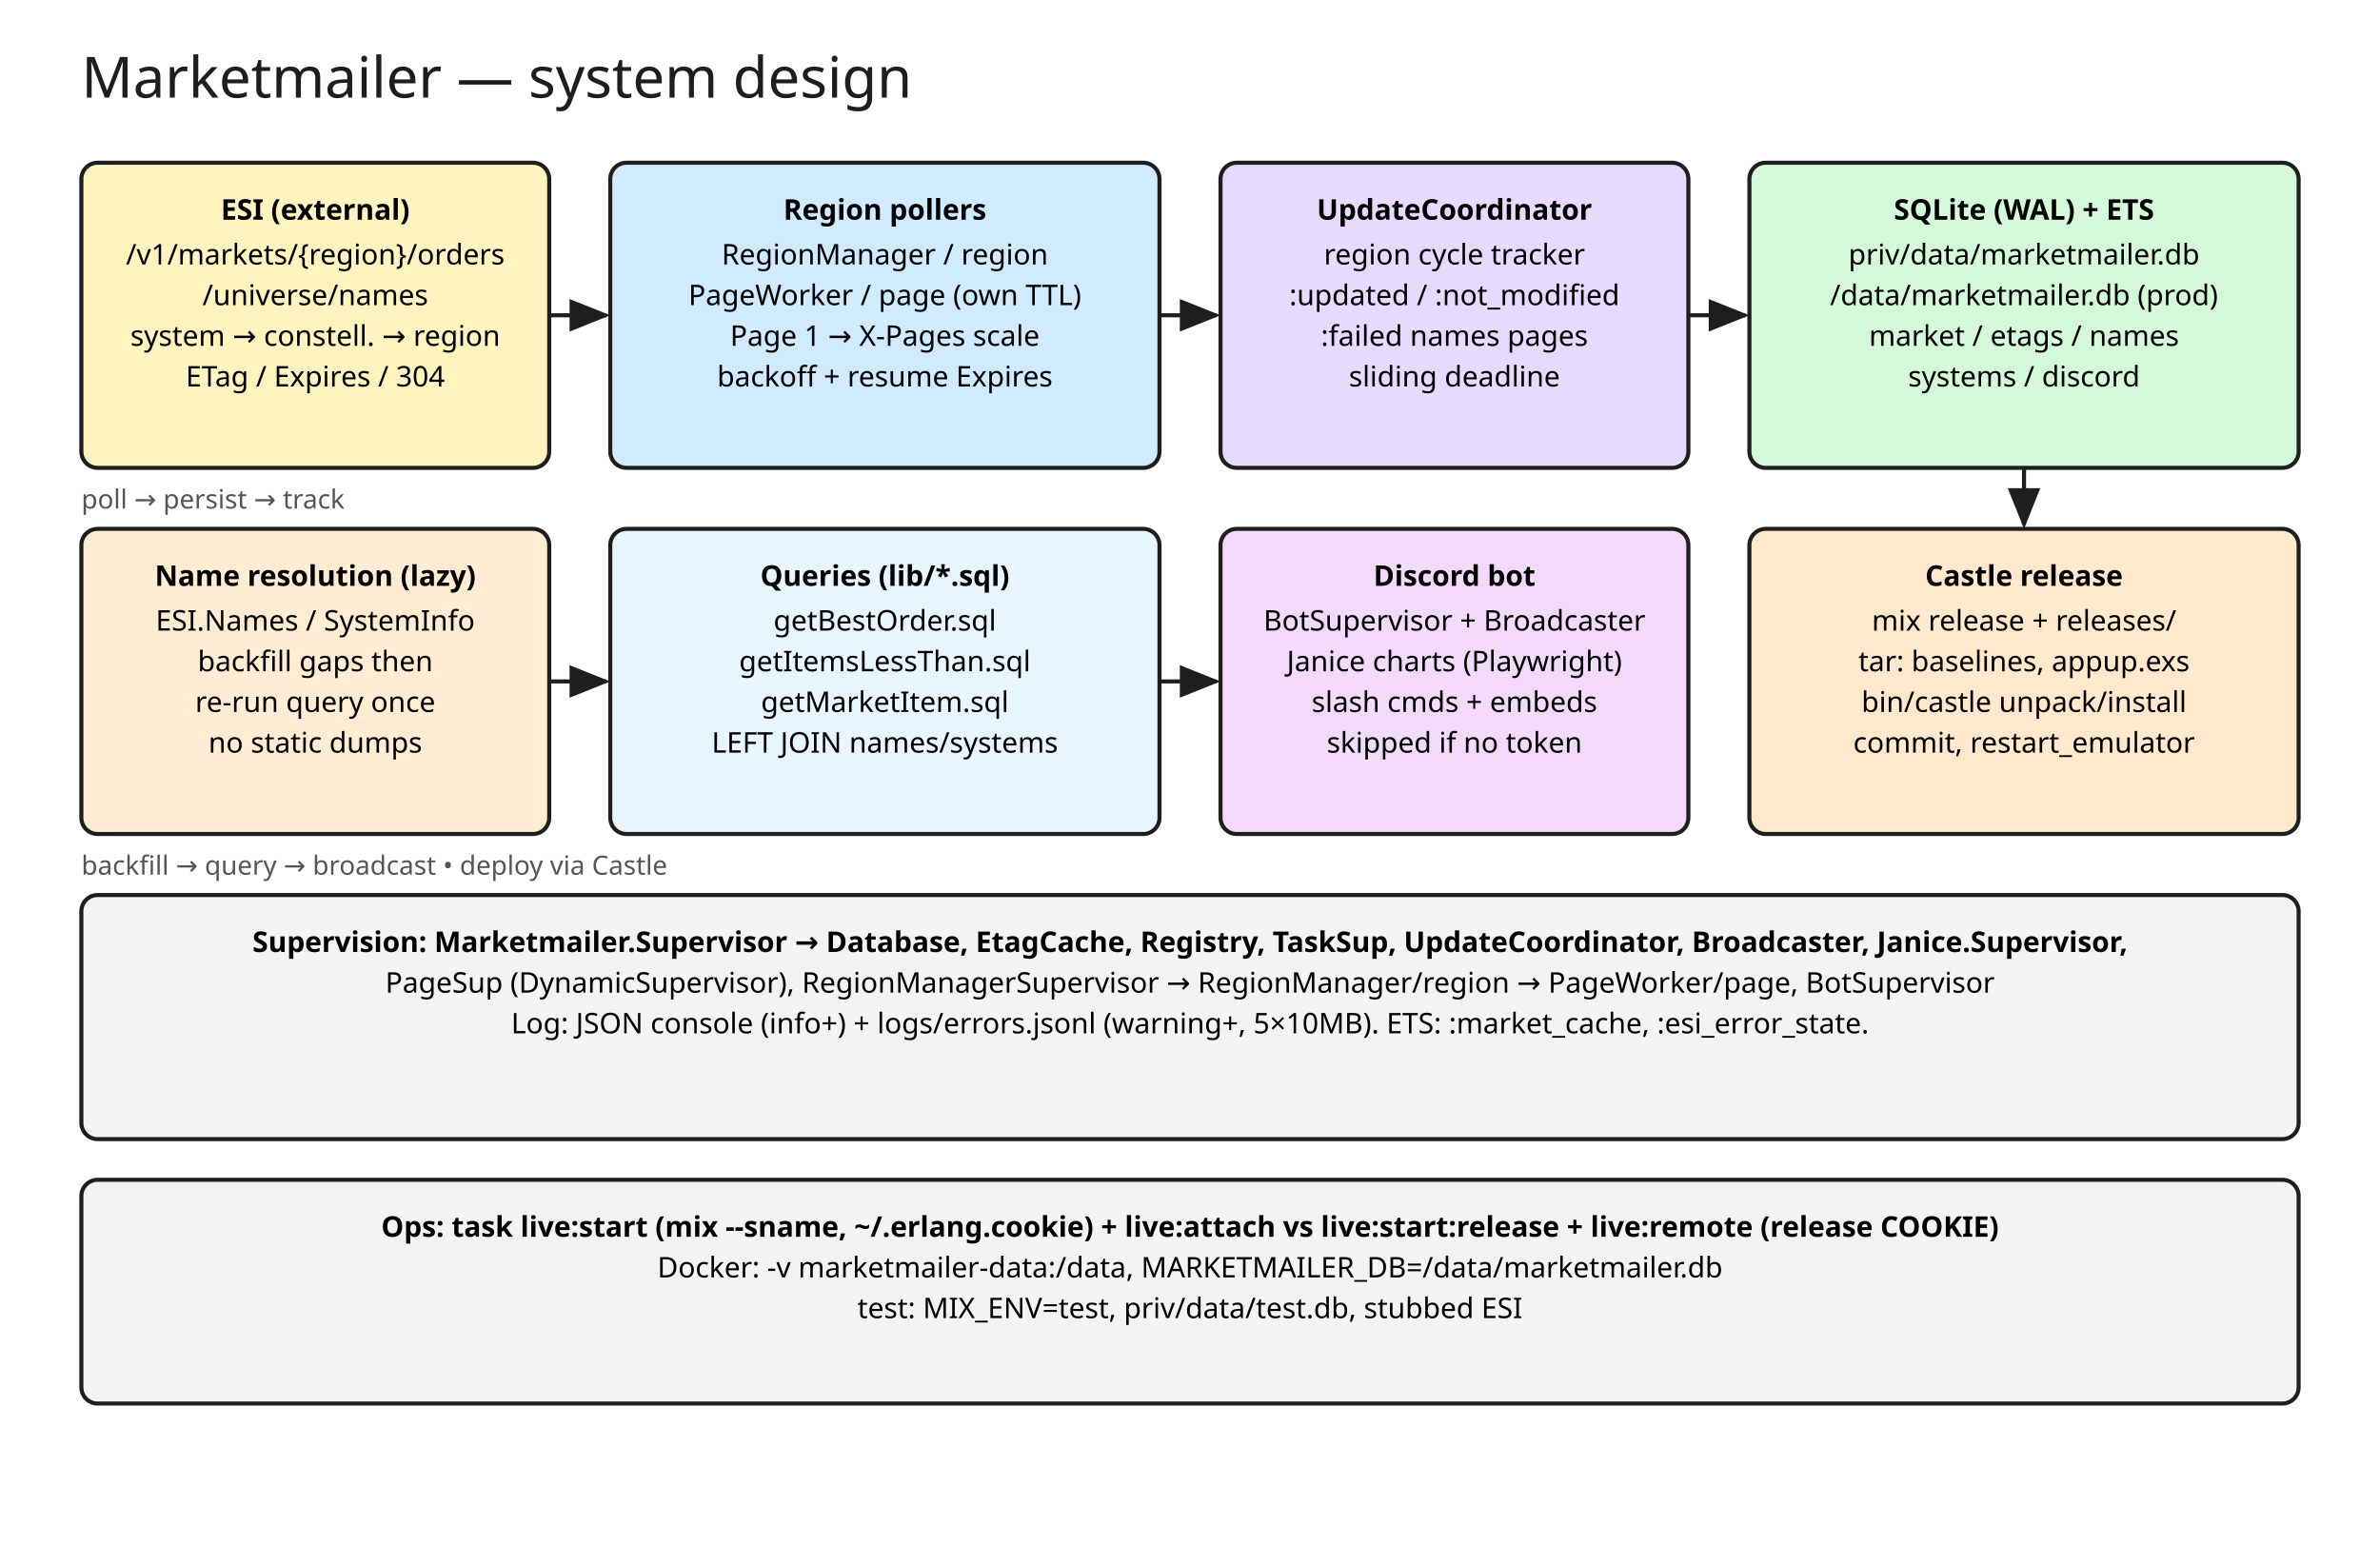
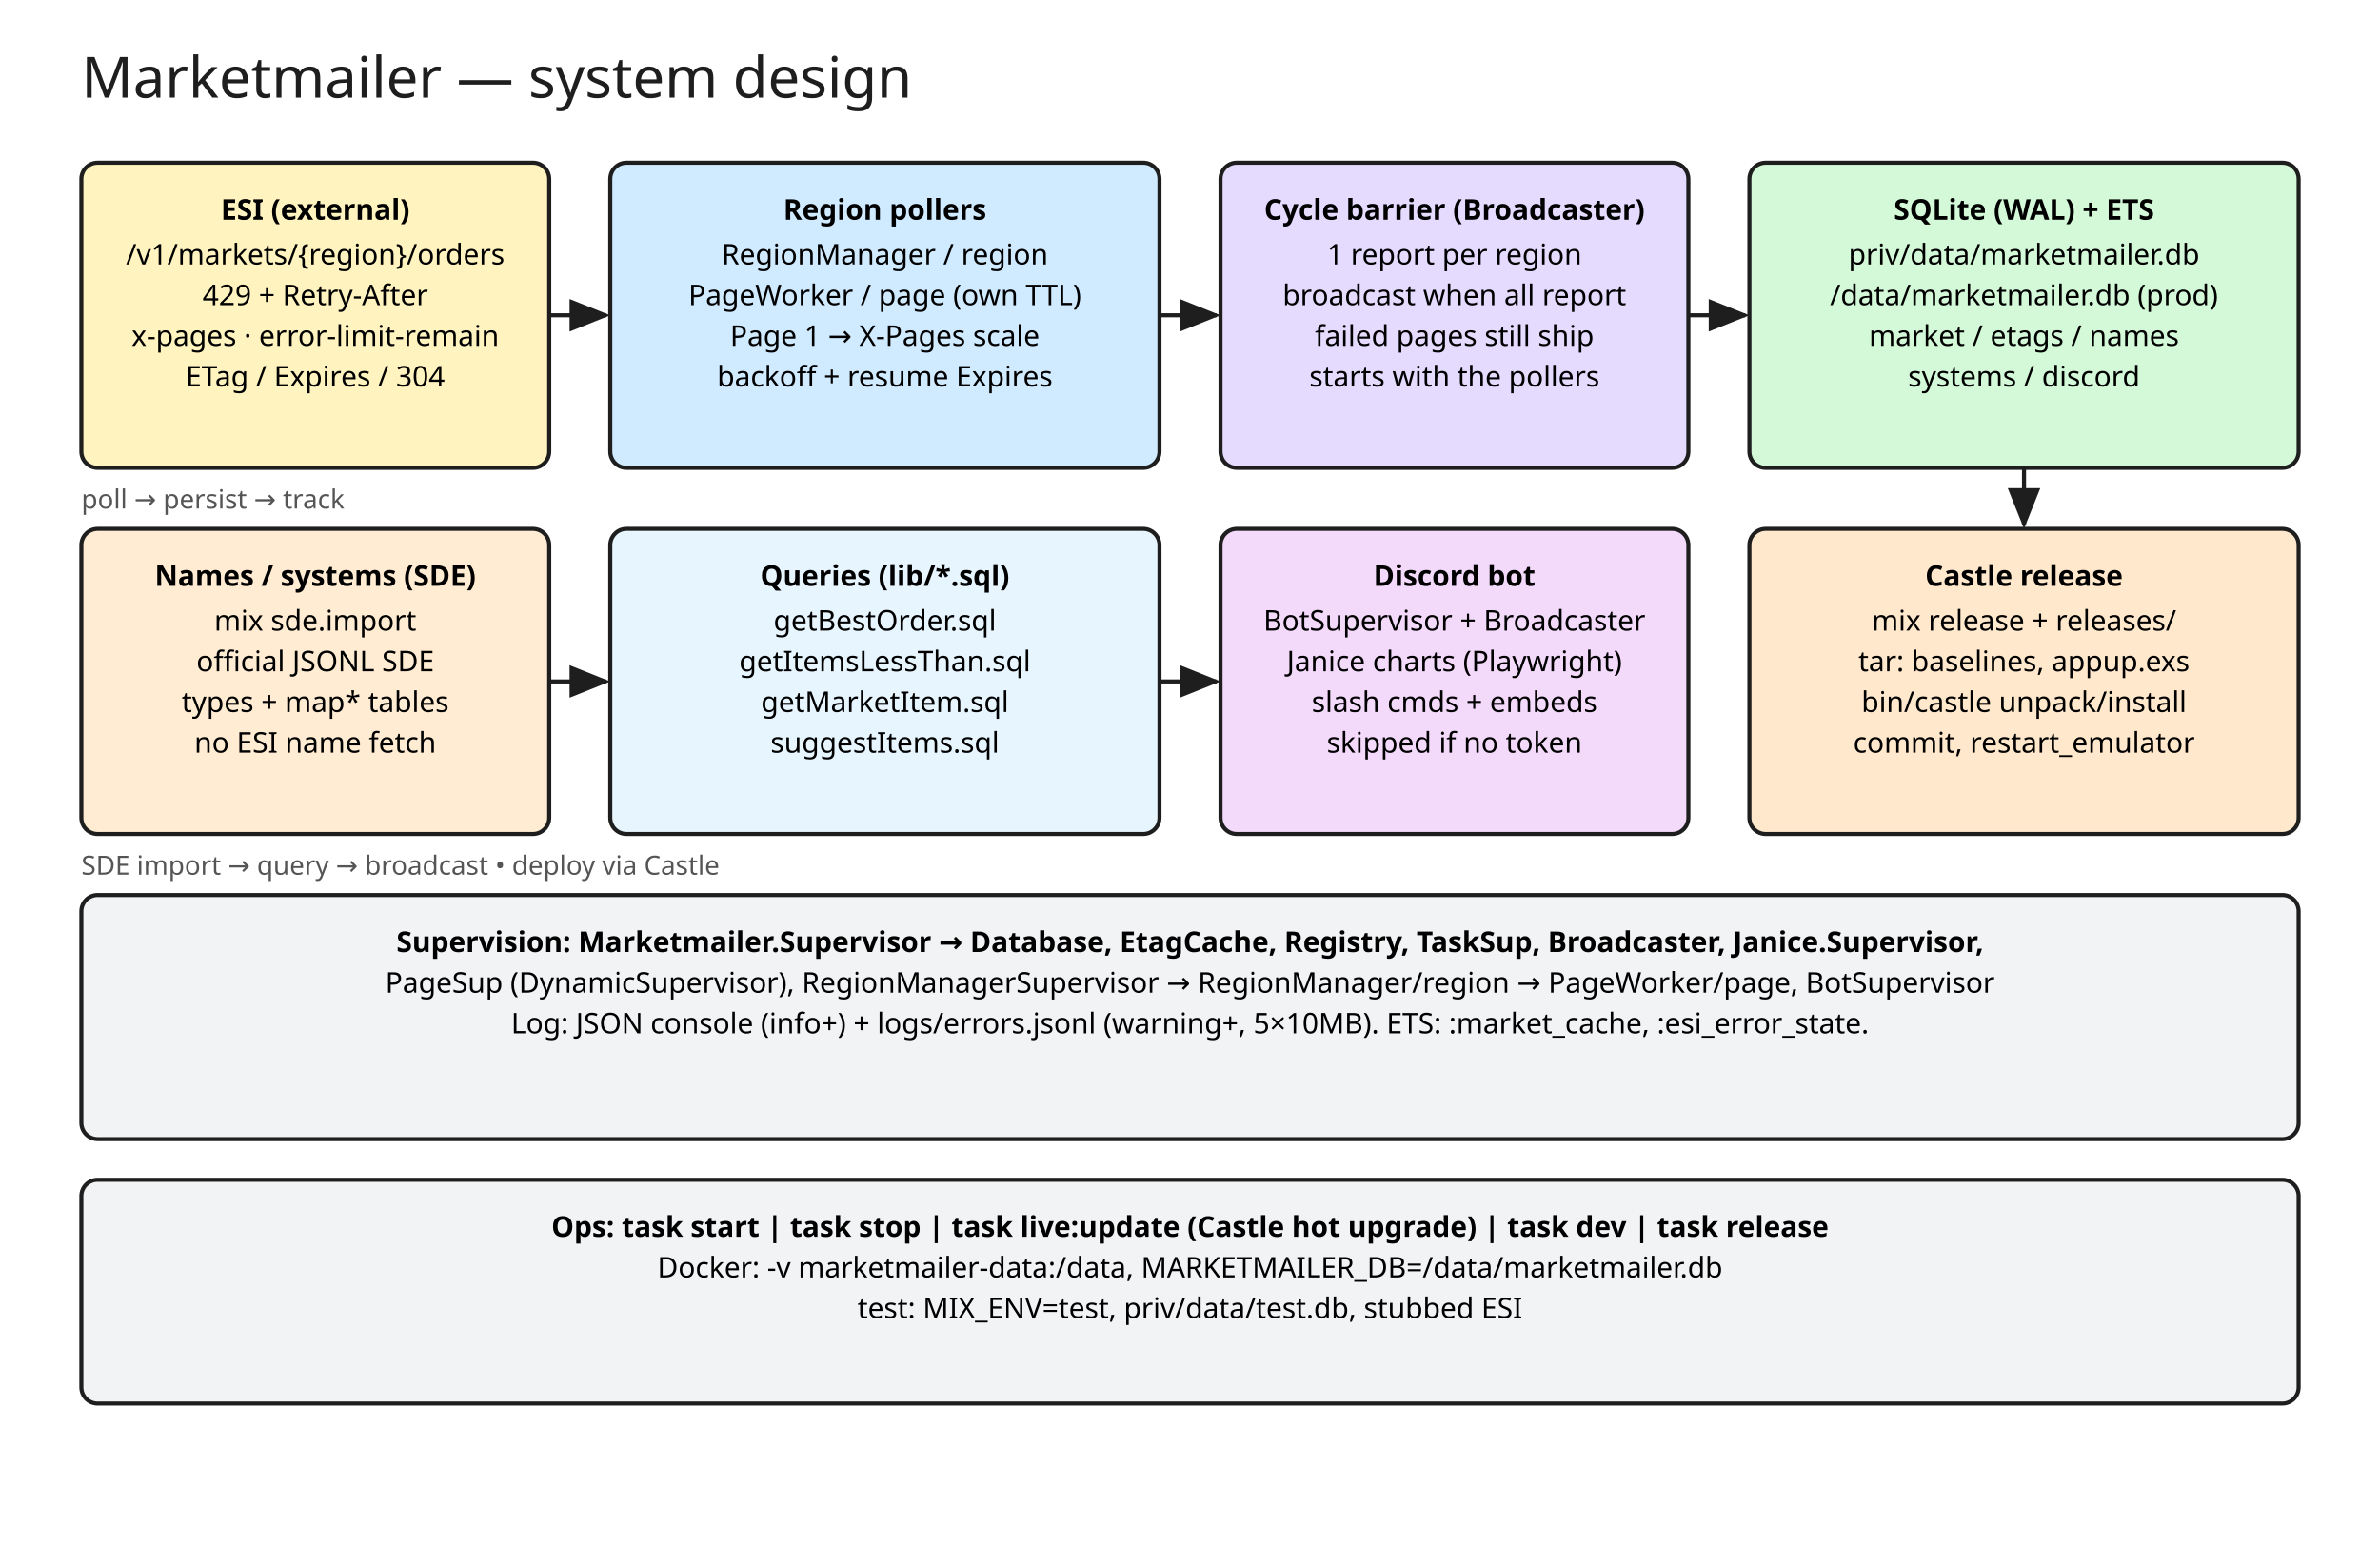
<svg xmlns="http://www.w3.org/2000/svg" width="1170" height="760" viewBox="0 0 1170 760" font-family="sans-serif">
  <defs>
    <marker id="arrow" markerWidth="10" markerHeight="8" refX="9" refY="4" orient="auto">
      <path d="M0,0 L10,4 L0,8 z" fill="#1e1e1e" />
    </marker>
  </defs>
  <rect width="1170" height="760" fill="#ffffff" />
  <text x="40" y="48" font-size="28" fill="#1e1e1e">Marketmailer — system design</text>
  <g font-size="14" text-anchor="middle">
    <rect x="40" y="80" width="230" height="150" rx="8" fill="#fff3bf" stroke="#1e1e1e" stroke-width="2" />
    <text x="155" y="108" font-weight="bold">ESI (external)</text>
    <text x="155" y="130">/v1/markets/{region}/orders</text>
-     <text x="155" y="150">/universe/names</text>
-     <text x="155" y="170">system → constell. → region</text>
+     <text x="155" y="150">429 + Retry-After</text>
+     <text x="155" y="170">x-pages · error-limit-remain</text>
    <text x="155" y="190">ETag / Expires / 304</text>
    <rect x="300" y="80" width="270" height="150" rx="8" fill="#d0ebff" stroke="#1e1e1e" stroke-width="2" />
    <text x="435" y="108" font-weight="bold">Region pollers</text>
    <text x="435" y="130">RegionManager / region</text>
    <text x="435" y="150">PageWorker / page (own TTL)</text>
    <text x="435" y="170">Page 1 → X-Pages scale</text>
    <text x="435" y="190">backoff + resume Expires</text>
    <rect x="600" y="80" width="230" height="150" rx="8" fill="#e5dbff" stroke="#1e1e1e" stroke-width="2" />
-     <text x="715" y="108" font-weight="bold">UpdateCoordinator</text>
-     <text x="715" y="130">region cycle tracker</text>
-     <text x="715" y="150">:updated / :not_modified</text>
-     <text x="715" y="170">:failed names pages</text>
-     <text x="715" y="190">sliding deadline</text>
+     <text x="715" y="108" font-weight="bold">Cycle barrier (Broadcaster)</text>
+     <text x="715" y="130">1 report per region</text>
+     <text x="715" y="150">broadcast when all report</text>
+     <text x="715" y="170">failed pages still ship</text>
+     <text x="715" y="190">starts with the pollers</text>
    <rect x="860" y="80" width="270" height="150" rx="8" fill="#d3f9d8" stroke="#1e1e1e" stroke-width="2" />
    <text x="995" y="108" font-weight="bold">SQLite (WAL) + ETS</text>
    <text x="995" y="130">priv/data/marketmailer.db</text>
    <text x="995" y="150">/data/marketmailer.db (prod)</text>
    <text x="995" y="170">market / etags / names</text>
    <text x="995" y="190">systems / discord</text>
    <rect x="40" y="260" width="230" height="150" rx="8" fill="#ffecd2" stroke="#1e1e1e" stroke-width="2" />
-     <text x="155" y="288" font-weight="bold">Name resolution (lazy)</text>
-     <text x="155" y="310">ESI.Names / SystemInfo</text>
-     <text x="155" y="330">backfill gaps then</text>
-     <text x="155" y="350">re-run query once</text>
-     <text x="155" y="370">no static dumps</text>
+     <text x="155" y="288" font-weight="bold">Names / systems (SDE)</text>
+     <text x="155" y="310">mix sde.import</text>
+     <text x="155" y="330">official JSONL SDE</text>
+     <text x="155" y="350">types + map* tables</text>
+     <text x="155" y="370">no ESI name fetch</text>
    <rect x="300" y="260" width="270" height="150" rx="8" fill="#e7f5ff" stroke="#1e1e1e" stroke-width="2" />
    <text x="435" y="288" font-weight="bold">Queries (lib/*.sql)</text>
    <text x="435" y="310">getBestOrder.sql</text>
    <text x="435" y="330">getItemsLessThan.sql</text>
    <text x="435" y="350">getMarketItem.sql</text>
-     <text x="435" y="370">LEFT JOIN names/systems</text>
+     <text x="435" y="370">suggestItems.sql</text>
    <rect x="600" y="260" width="230" height="150" rx="8" fill="#f3d9fa" stroke="#1e1e1e" stroke-width="2" />
    <text x="715" y="288" font-weight="bold">Discord bot</text>
    <text x="715" y="310">BotSupervisor + Broadcaster</text>
    <text x="715" y="330">Janice charts (Playwright)</text>
    <text x="715" y="350">slash cmds + embeds</text>
    <text x="715" y="370">skipped if no token</text>
    <rect x="860" y="260" width="270" height="150" rx="8" fill="#ffe8cc" stroke="#1e1e1e" stroke-width="2" />
    <text x="995" y="288" font-weight="bold">Castle release</text>
    <text x="995" y="310">mix release + releases/</text>
    <text x="995" y="330">tar: baselines, appup.exs</text>
    <text x="995" y="350">bin/castle unpack/install</text>
    <text x="995" y="370">commit, restart_emulator</text>
  </g>
  <g stroke="#1e1e1e" stroke-width="2">
    <line x1="270" y1="155" x2="298" y2="155" marker-end="url(#arrow)" />
    <line x1="570" y1="155" x2="598" y2="155" marker-end="url(#arrow)" />
    <line x1="830" y1="155" x2="858" y2="155" marker-end="url(#arrow)" />
    <line x1="270" y1="335" x2="298" y2="335" marker-end="url(#arrow)" />
    <line x1="570" y1="335" x2="598" y2="335" marker-end="url(#arrow)" />
    <line x1="995" y1="230" x2="995" y2="258" marker-end="url(#arrow)" />
  </g>
  <g font-size="13">
    <text x="40" y="250" fill="#555">poll → persist → track</text>
-     <text x="40" y="430" fill="#555">backfill → query → broadcast • deploy via Castle</text>
+     <text x="40" y="430" fill="#555">SDE import → query → broadcast • deploy via Castle</text>
  </g>
  <rect x="40" y="440" width="1090" height="120" rx="8" fill="#f1f3f5" stroke="#1e1e1e" stroke-width="2" />
-   <text x="585" y="468" font-size="14" text-anchor="middle" font-weight="bold">Supervision: Marketmailer.Supervisor → Database, EtagCache, Registry, TaskSup, UpdateCoordinator, Broadcaster, Janice.Supervisor,</text>
+   <text x="585" y="468" font-size="14" text-anchor="middle" font-weight="bold">Supervision: Marketmailer.Supervisor → Database, EtagCache, Registry, TaskSup, Broadcaster, Janice.Supervisor,</text>
  <text x="585" y="488" font-size="14" text-anchor="middle">PageSup (DynamicSupervisor), RegionManagerSupervisor → RegionManager/region → PageWorker/page, BotSupervisor</text>
  <text x="585" y="508" font-size="14" text-anchor="middle">Log: JSON console (info+) + logs/errors.jsonl (warning+, 5×10MB). ETS: :market_cache, :esi_error_state.</text>
  <rect x="40" y="580" width="1090" height="110" rx="8" fill="#f1f3f5" stroke="#1e1e1e" stroke-width="2" />
-   <text x="585" y="608" font-size="14" text-anchor="middle" font-weight="bold">Ops: task live:start (mix --sname, ~/.erlang.cookie) + live:attach vs live:start:release + live:remote (release COOKIE)</text>
+   <text x="585" y="608" font-size="14" text-anchor="middle" font-weight="bold">Ops: task start | task stop | task live:update (Castle hot upgrade) | task dev | task release</text>
  <text x="585" y="628" font-size="14" text-anchor="middle">Docker: -v marketmailer-data:/data, MARKETMAILER_DB=/data/marketmailer.db</text>
  <text x="585" y="648" font-size="14" text-anchor="middle">test: MIX_ENV=test, priv/data/test.db, stubbed ESI</text>
</svg>
